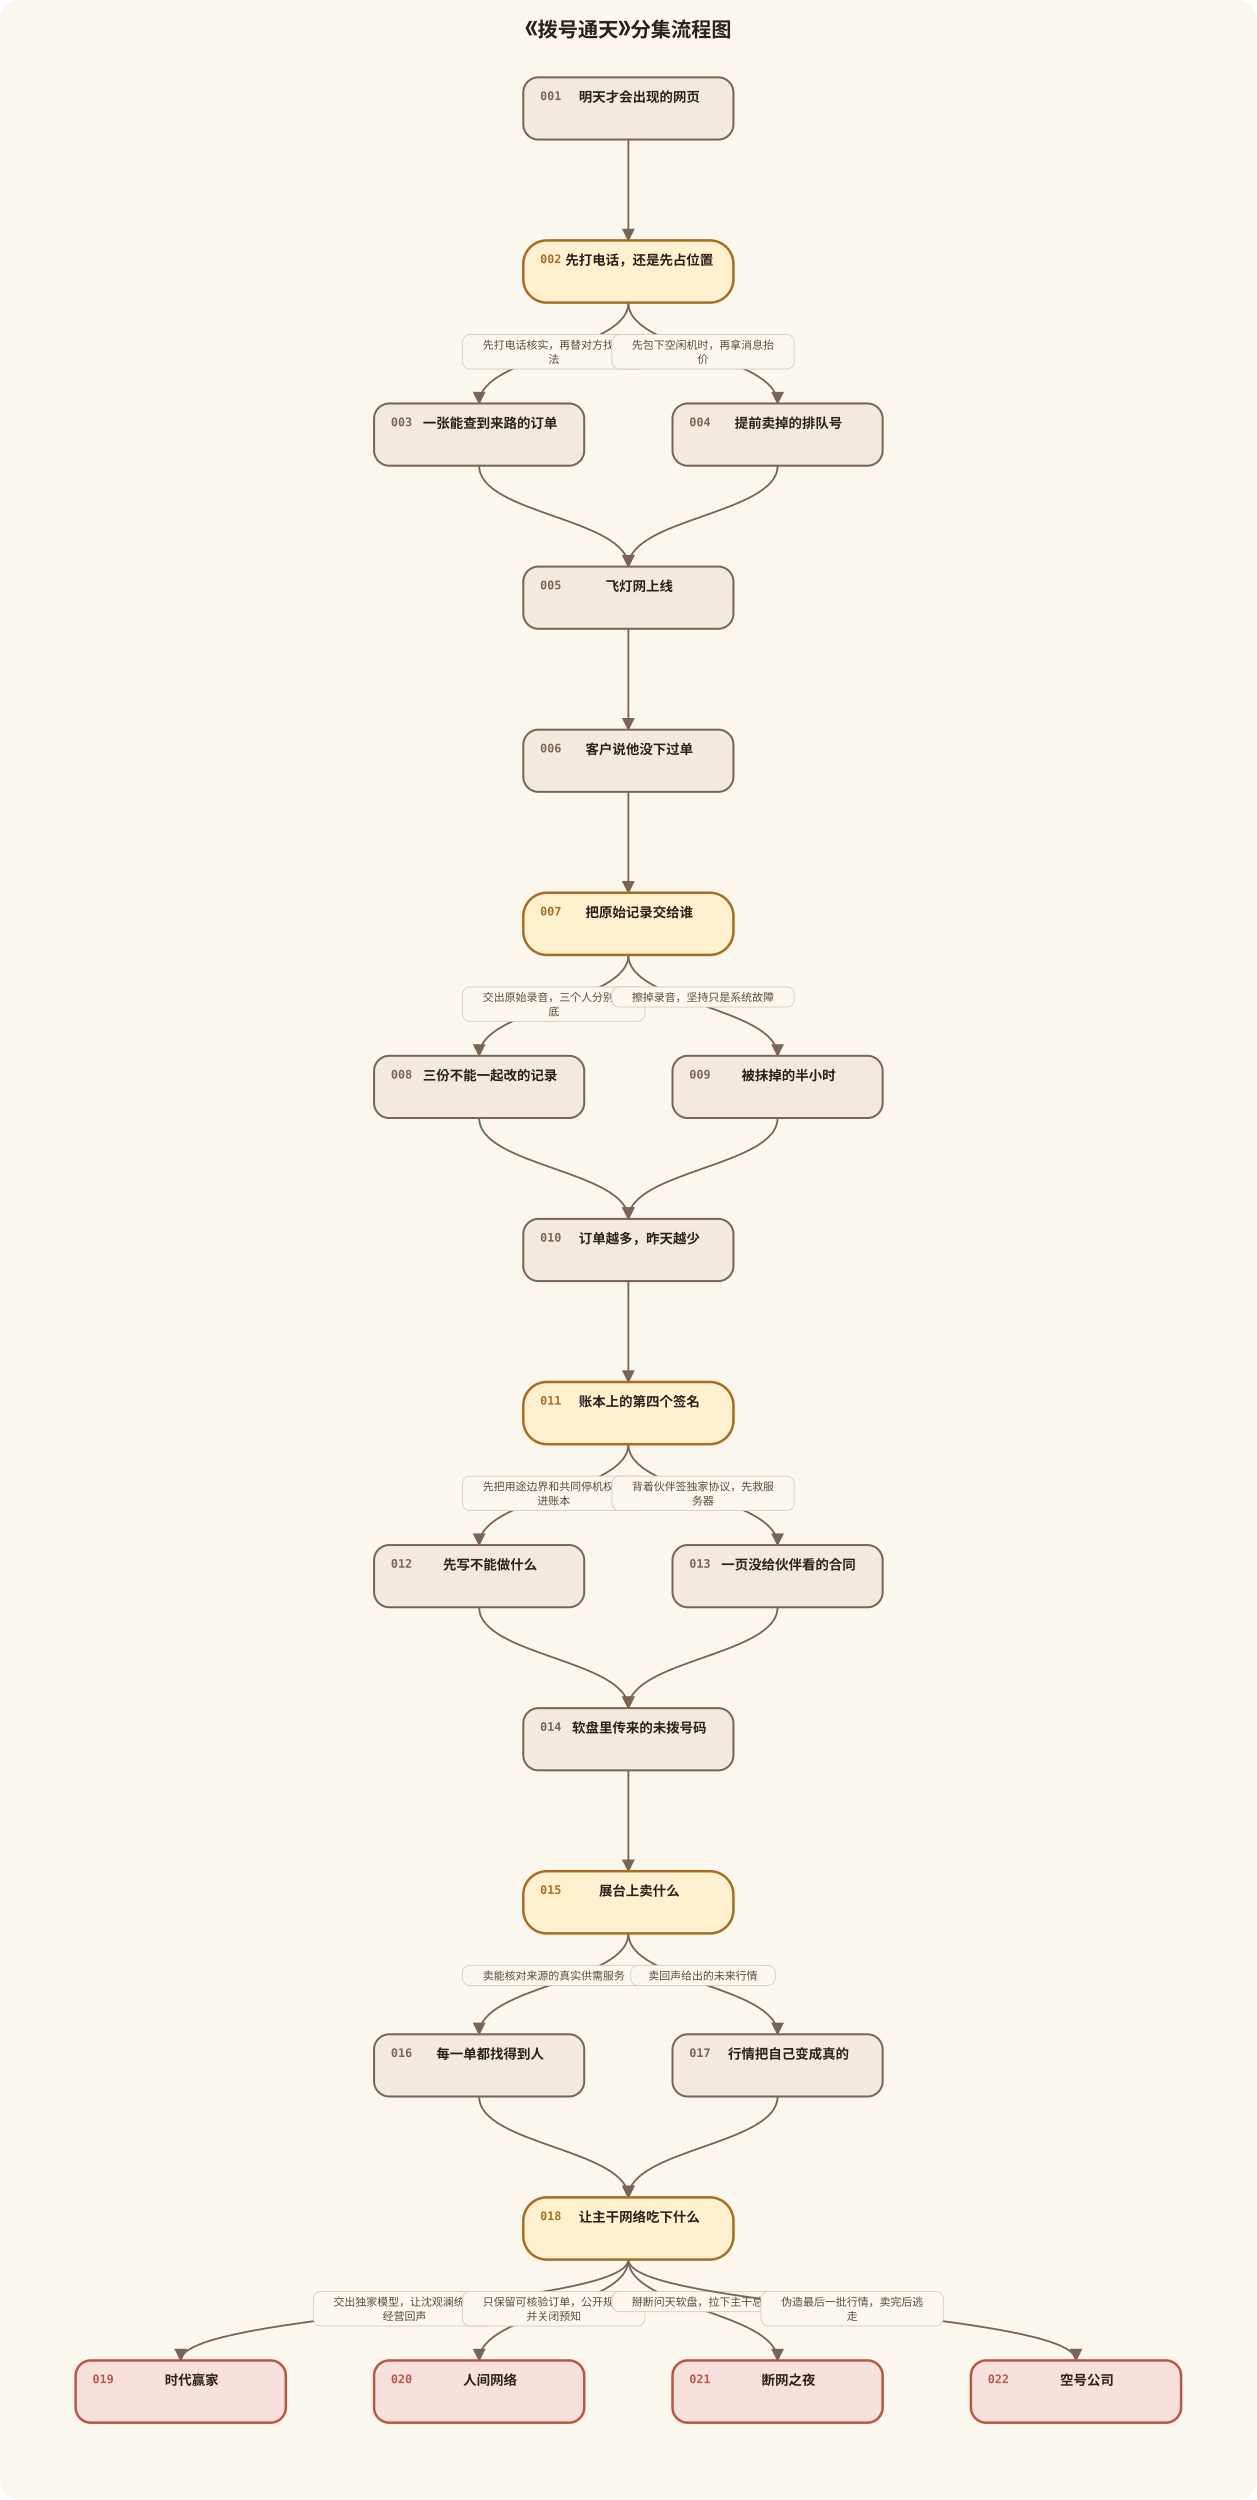
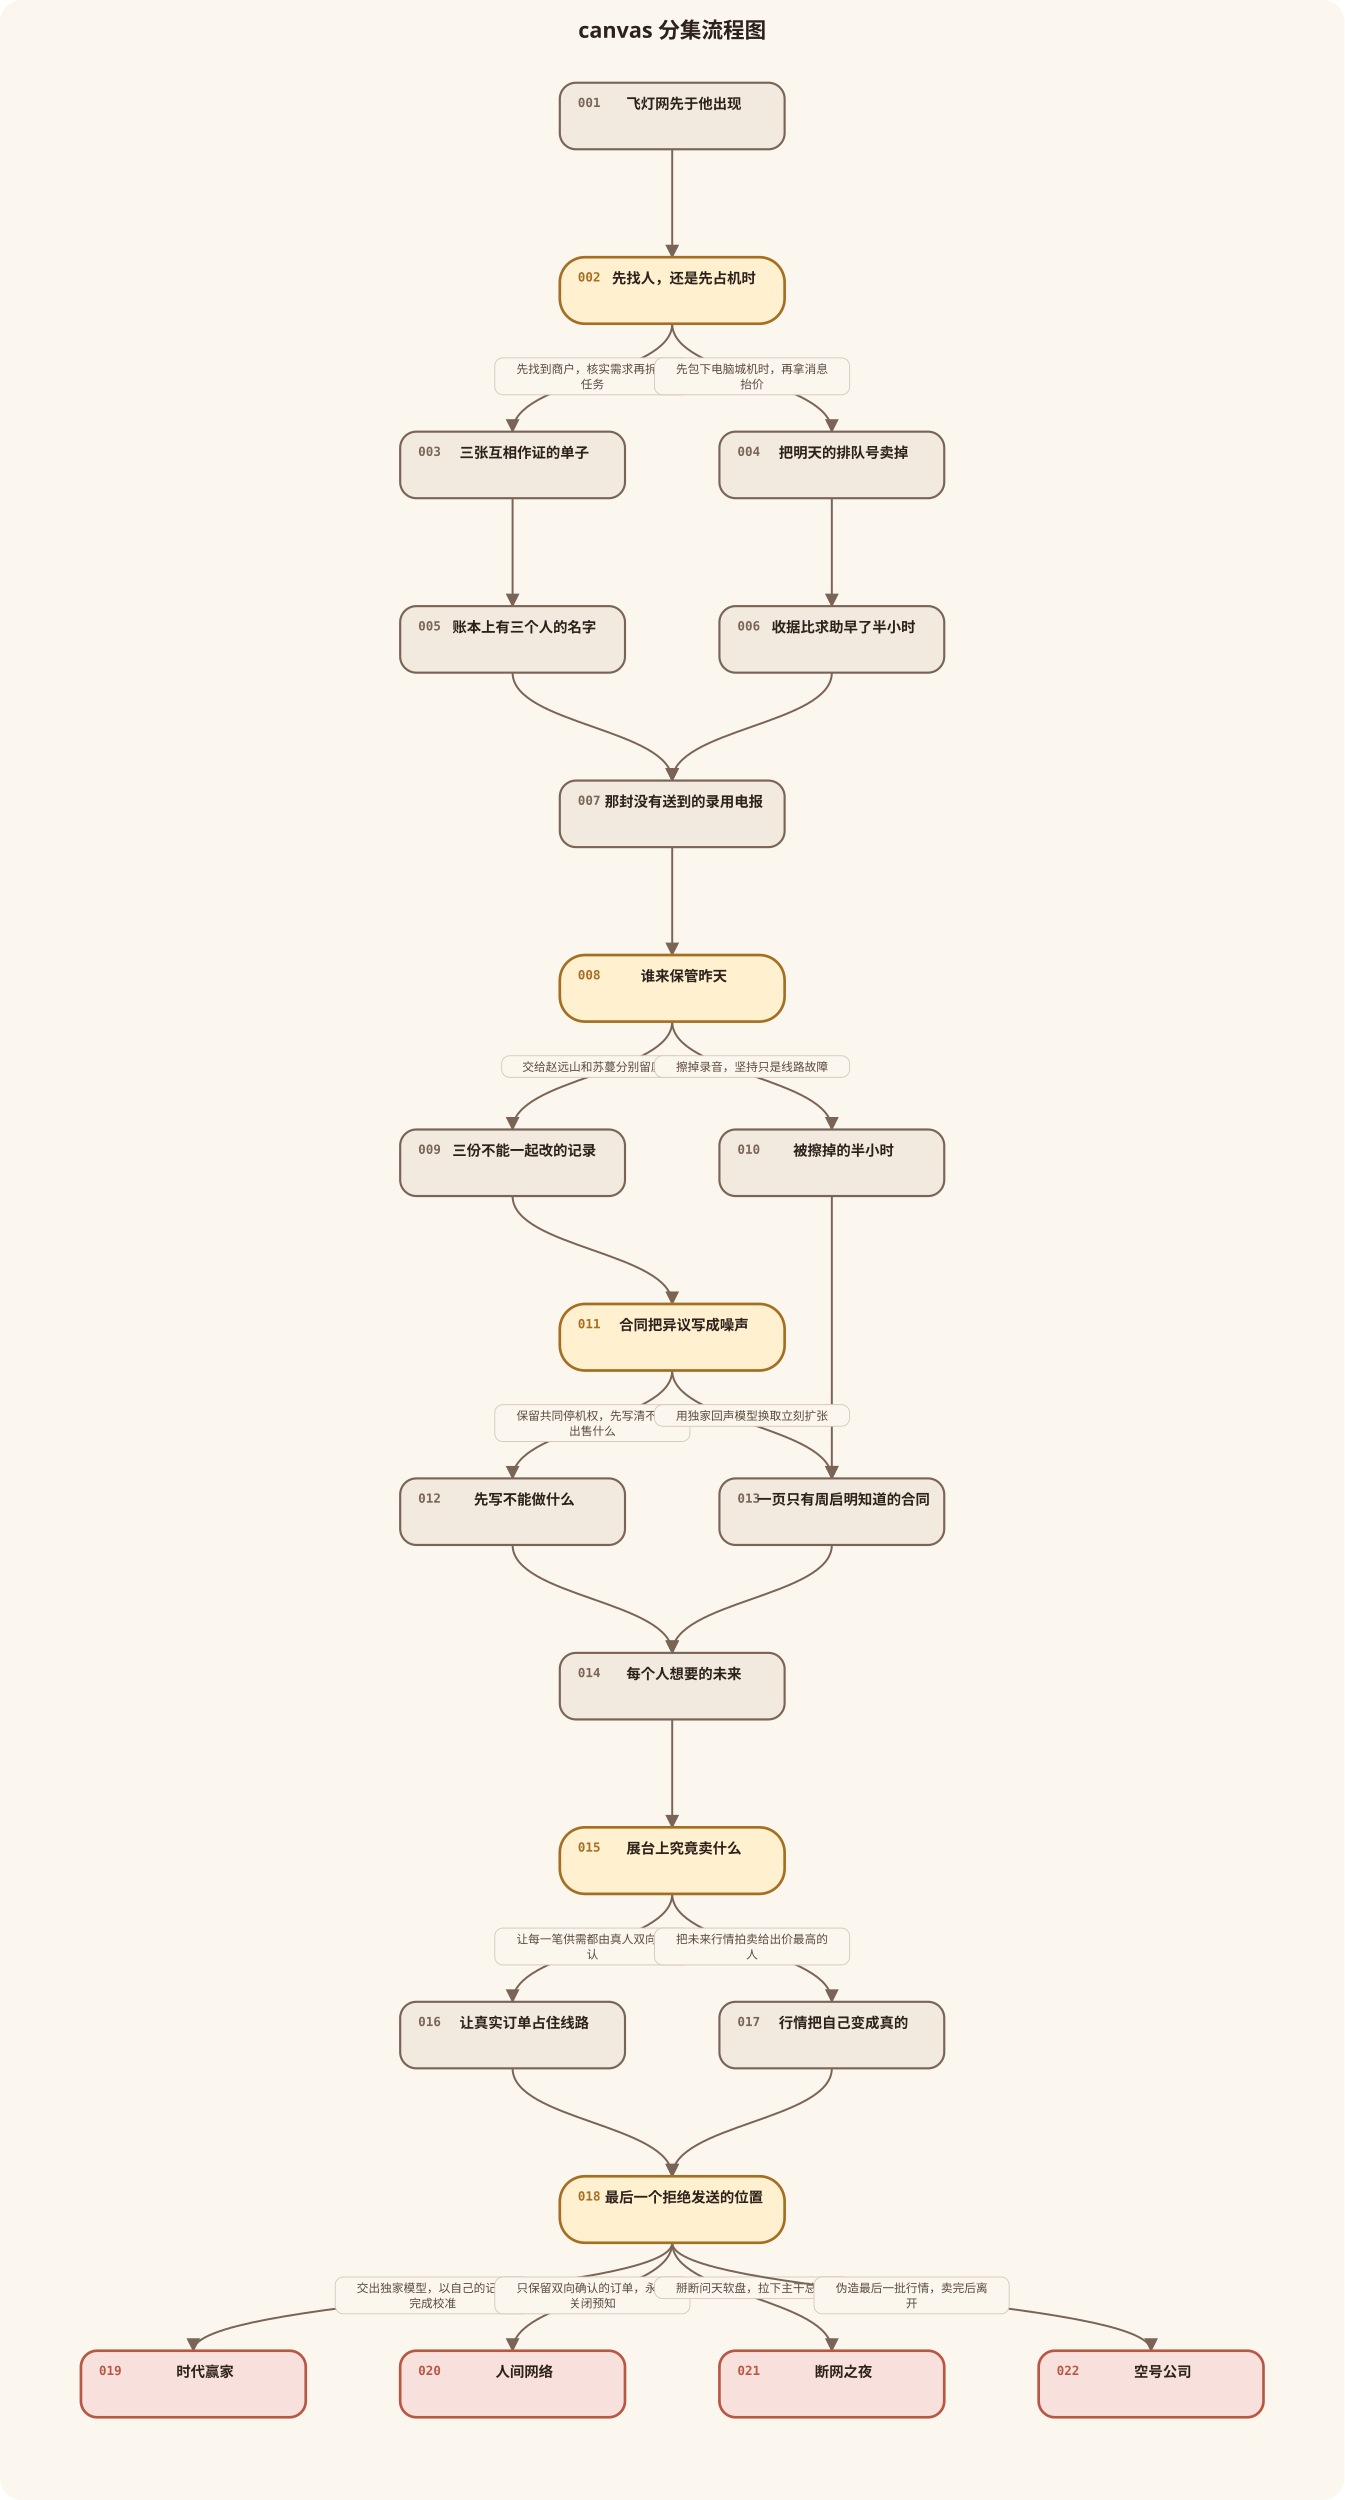
- <svg xmlns="http://www.w3.org/2000/svg" width="1495" height="2974" viewBox="0 0 1495 2974" role="img" aria-labelledby="flow-title flow-desc">
+ <svg xmlns="http://www.w3.org/2000/svg" width="1495" height="2780" viewBox="0 0 1495 2780" role="img" aria-labelledby="flow-title flow-desc">
  <defs>
    <marker id="arrow" viewBox="0 0 10 10" refX="9" refY="5" markerWidth="7" markerHeight="7" orient="auto-start-reverse">
      <path d="M 0 0 L 10 5 L 0 10 z" fill="#796455" />
    </marker>
  </defs>
  <rect width="100%" height="100%" rx="24" fill="#fbf7ef" />
-   <text x="747.5" y="42" text-anchor="middle" font-family="PingFang SC, Microsoft YaHei, sans-serif" font-size="24" font-weight="700" fill="#2c211b">《拨号通天》分集流程图</text>
+   <text x="747.5" y="42" text-anchor="middle" font-family="PingFang SC, Microsoft YaHei, sans-serif" font-size="24" font-weight="700" fill="#2c211b">canvas 分集流程图</text>
  <path data-edge-from="episode-001" data-edge-to="episode-002" d="M 747.5 166.0 C 747.5 223.6, 747.5 228.4, 747.5 286.0" fill="none" stroke="#796455" stroke-width="2.2" marker-end="url(#arrow)" />
  <path data-edge-from="episode-002" data-edge-to="episode-003" d="M 747.5 360.0 C 747.5 417.6, 570.0 422.4, 570.0 480.0" fill="none" stroke="#796455" stroke-width="2.2" marker-end="url(#arrow)" />
  <rect x="550.2" y="398.0" width="217" height="41" rx="9" fill="#fbf7ef" stroke="#d7c7b8" />
-   <text x="658.8" y="415.0" text-anchor="middle" font-family="PingFang SC, Microsoft YaHei, sans-serif" font-size="13" fill="#5c493d">先打电话核实，再替对方找办</text>
-   <text x="658.8" y="432.0" text-anchor="middle" font-family="PingFang SC, Microsoft YaHei, sans-serif" font-size="13" fill="#5c493d">法</text>
+   <text x="658.8" y="415.0" text-anchor="middle" font-family="PingFang SC, Microsoft YaHei, sans-serif" font-size="13" fill="#5c493d">先找到商户，核实需求再拆解</text>
+   <text x="658.8" y="432.0" text-anchor="middle" font-family="PingFang SC, Microsoft YaHei, sans-serif" font-size="13" fill="#5c493d">任务</text>
  <path data-edge-from="episode-002" data-edge-to="episode-004" d="M 747.5 360.0 C 747.5 417.6, 925.0 422.4, 925.0 480.0" fill="none" stroke="#796455" stroke-width="2.2" marker-end="url(#arrow)" />
  <rect x="727.8" y="398.0" width="217" height="41" rx="9" fill="#fbf7ef" stroke="#d7c7b8" />
-   <text x="836.2" y="415.0" text-anchor="middle" font-family="PingFang SC, Microsoft YaHei, sans-serif" font-size="13" fill="#5c493d">先包下空闲机时，再拿消息抬</text>
-   <text x="836.2" y="432.0" text-anchor="middle" font-family="PingFang SC, Microsoft YaHei, sans-serif" font-size="13" fill="#5c493d">价</text>
-   <path data-edge-from="episode-003" data-edge-to="episode-005" d="M 570.0 554.0 C 570.0 611.6, 747.5 616.4, 747.5 674.0" fill="none" stroke="#796455" stroke-width="2.2" marker-end="url(#arrow)" />
-   <path data-edge-from="episode-004" data-edge-to="episode-005" d="M 925.0 554.0 C 925.0 611.6, 747.5 616.4, 747.5 674.0" fill="none" stroke="#796455" stroke-width="2.2" marker-end="url(#arrow)" />
-   <path data-edge-from="episode-005" data-edge-to="episode-006" d="M 747.5 748.0 C 747.5 805.6, 747.5 810.4, 747.5 868.0" fill="none" stroke="#796455" stroke-width="2.2" marker-end="url(#arrow)" />
-   <path data-edge-from="episode-006" data-edge-to="episode-007" d="M 747.5 942.0 C 747.5 999.6, 747.5 1004.4, 747.5 1062.0" fill="none" stroke="#796455" stroke-width="2.2" marker-end="url(#arrow)" />
-   <path data-edge-from="episode-007" data-edge-to="episode-008" d="M 747.5 1136.0 C 747.5 1193.6, 570.0 1198.4, 570.0 1256.0" fill="none" stroke="#796455" stroke-width="2.2" marker-end="url(#arrow)" />
-   <rect x="550.2" y="1174.0" width="217" height="41" rx="9" fill="#fbf7ef" stroke="#d7c7b8" />
-   <text x="658.8" y="1191.0" text-anchor="middle" font-family="PingFang SC, Microsoft YaHei, sans-serif" font-size="13" fill="#5c493d">交出原始录音，三个人分别留</text>
-   <text x="658.8" y="1208.0" text-anchor="middle" font-family="PingFang SC, Microsoft YaHei, sans-serif" font-size="13" fill="#5c493d">底</text>
-   <path data-edge-from="episode-007" data-edge-to="episode-009" d="M 747.5 1136.0 C 747.5 1193.6, 925.0 1198.4, 925.0 1256.0" fill="none" stroke="#796455" stroke-width="2.2" marker-end="url(#arrow)" />
+   <text x="836.2" y="415.0" text-anchor="middle" font-family="PingFang SC, Microsoft YaHei, sans-serif" font-size="13" fill="#5c493d">先包下电脑城机时，再拿消息</text>
+   <text x="836.2" y="432.0" text-anchor="middle" font-family="PingFang SC, Microsoft YaHei, sans-serif" font-size="13" fill="#5c493d">抬价</text>
+   <path data-edge-from="episode-003" data-edge-to="episode-005" d="M 570.0 554.0 C 570.0 611.6, 570.0 616.4, 570.0 674.0" fill="none" stroke="#796455" stroke-width="2.2" marker-end="url(#arrow)" />
+   <path data-edge-from="episode-004" data-edge-to="episode-006" d="M 925.0 554.0 C 925.0 611.6, 925.0 616.4, 925.0 674.0" fill="none" stroke="#796455" stroke-width="2.2" marker-end="url(#arrow)" />
+   <path data-edge-from="episode-005" data-edge-to="episode-007" d="M 570.0 748.0 C 570.0 805.6, 747.5 810.4, 747.5 868.0" fill="none" stroke="#796455" stroke-width="2.2" marker-end="url(#arrow)" />
+   <path data-edge-from="episode-006" data-edge-to="episode-007" d="M 925.0 748.0 C 925.0 805.6, 747.5 810.4, 747.5 868.0" fill="none" stroke="#796455" stroke-width="2.2" marker-end="url(#arrow)" />
+   <path data-edge-from="episode-007" data-edge-to="episode-008" d="M 747.5 942.0 C 747.5 999.6, 747.5 1004.4, 747.5 1062.0" fill="none" stroke="#796455" stroke-width="2.2" marker-end="url(#arrow)" />
+   <path data-edge-from="episode-008" data-edge-to="episode-009" d="M 747.5 1136.0 C 747.5 1193.6, 570.0 1198.4, 570.0 1256.0" fill="none" stroke="#796455" stroke-width="2.2" marker-end="url(#arrow)" />
+   <rect x="557.8" y="1174.0" width="202" height="24" rx="9" fill="#fbf7ef" stroke="#d7c7b8" />
+   <text x="658.8" y="1191.0" text-anchor="middle" font-family="PingFang SC, Microsoft YaHei, sans-serif" font-size="13" fill="#5c493d">交给赵远山和苏蔓分别留底</text>
+   <path data-edge-from="episode-008" data-edge-to="episode-010" d="M 747.5 1136.0 C 747.5 1193.6, 925.0 1198.4, 925.0 1256.0" fill="none" stroke="#796455" stroke-width="2.2" marker-end="url(#arrow)" />
  <rect x="727.8" y="1174.0" width="217" height="24" rx="9" fill="#fbf7ef" stroke="#d7c7b8" />
-   <text x="836.2" y="1191.0" text-anchor="middle" font-family="PingFang SC, Microsoft YaHei, sans-serif" font-size="13" fill="#5c493d">擦掉录音，坚持只是系统故障</text>
-   <path data-edge-from="episode-008" data-edge-to="episode-010" d="M 570.0 1330.0 C 570.0 1387.6, 747.5 1392.4, 747.5 1450.0" fill="none" stroke="#796455" stroke-width="2.2" marker-end="url(#arrow)" />
-   <path data-edge-from="episode-009" data-edge-to="episode-010" d="M 925.0 1330.0 C 925.0 1387.6, 747.5 1392.4, 747.5 1450.0" fill="none" stroke="#796455" stroke-width="2.2" marker-end="url(#arrow)" />
-   <path data-edge-from="episode-010" data-edge-to="episode-011" d="M 747.5 1524.0 C 747.5 1581.6, 747.5 1586.4, 747.5 1644.0" fill="none" stroke="#796455" stroke-width="2.2" marker-end="url(#arrow)" />
-   <path data-edge-from="episode-011" data-edge-to="episode-012" d="M 747.5 1718.0 C 747.5 1775.6, 570.0 1780.4, 570.0 1838.0" fill="none" stroke="#796455" stroke-width="2.2" marker-end="url(#arrow)" />
-   <rect x="550.2" y="1756.0" width="217" height="41" rx="9" fill="#fbf7ef" stroke="#d7c7b8" />
-   <text x="658.8" y="1773.0" text-anchor="middle" font-family="PingFang SC, Microsoft YaHei, sans-serif" font-size="13" fill="#5c493d">先把用途边界和共同停机权写</text>
-   <text x="658.8" y="1790.0" text-anchor="middle" font-family="PingFang SC, Microsoft YaHei, sans-serif" font-size="13" fill="#5c493d">进账本</text>
-   <path data-edge-from="episode-011" data-edge-to="episode-013" d="M 747.5 1718.0 C 747.5 1775.6, 925.0 1780.4, 925.0 1838.0" fill="none" stroke="#796455" stroke-width="2.2" marker-end="url(#arrow)" />
-   <rect x="727.8" y="1756.0" width="217" height="41" rx="9" fill="#fbf7ef" stroke="#d7c7b8" />
-   <text x="836.2" y="1773.0" text-anchor="middle" font-family="PingFang SC, Microsoft YaHei, sans-serif" font-size="13" fill="#5c493d">背着伙伴签独家协议，先救服</text>
-   <text x="836.2" y="1790.0" text-anchor="middle" font-family="PingFang SC, Microsoft YaHei, sans-serif" font-size="13" fill="#5c493d">务器</text>
-   <path data-edge-from="episode-012" data-edge-to="episode-014" d="M 570.0 1912.0 C 570.0 1969.6, 747.5 1974.4, 747.5 2032.0" fill="none" stroke="#796455" stroke-width="2.2" marker-end="url(#arrow)" />
-   <path data-edge-from="episode-013" data-edge-to="episode-014" d="M 925.0 1912.0 C 925.0 1969.6, 747.5 1974.4, 747.5 2032.0" fill="none" stroke="#796455" stroke-width="2.2" marker-end="url(#arrow)" />
-   <path data-edge-from="episode-014" data-edge-to="episode-015" d="M 747.5 2106.0 C 747.5 2163.6, 747.5 2168.4, 747.5 2226.0" fill="none" stroke="#796455" stroke-width="2.2" marker-end="url(#arrow)" />
-   <path data-edge-from="episode-015" data-edge-to="episode-016" d="M 747.5 2300.0 C 747.5 2357.6, 570.0 2362.4, 570.0 2420.0" fill="none" stroke="#796455" stroke-width="2.2" marker-end="url(#arrow)" />
-   <rect x="550.2" y="2338.0" width="217" height="24" rx="9" fill="#fbf7ef" stroke="#d7c7b8" />
-   <text x="658.8" y="2355.0" text-anchor="middle" font-family="PingFang SC, Microsoft YaHei, sans-serif" font-size="13" fill="#5c493d">卖能核对来源的真实供需服务</text>
-   <path data-edge-from="episode-015" data-edge-to="episode-017" d="M 747.5 2300.0 C 747.5 2357.6, 925.0 2362.4, 925.0 2420.0" fill="none" stroke="#796455" stroke-width="2.2" marker-end="url(#arrow)" />
-   <rect x="750.2" y="2338.0" width="172" height="24" rx="9" fill="#fbf7ef" stroke="#d7c7b8" />
-   <text x="836.2" y="2355.0" text-anchor="middle" font-family="PingFang SC, Microsoft YaHei, sans-serif" font-size="13" fill="#5c493d">卖回声给出的未来行情</text>
-   <path data-edge-from="episode-016" data-edge-to="episode-018" d="M 570.0 2494.0 C 570.0 2551.6, 747.5 2556.4, 747.5 2614.0" fill="none" stroke="#796455" stroke-width="2.2" marker-end="url(#arrow)" />
-   <path data-edge-from="episode-017" data-edge-to="episode-018" d="M 925.0 2494.0 C 925.0 2551.6, 747.5 2556.4, 747.5 2614.0" fill="none" stroke="#796455" stroke-width="2.2" marker-end="url(#arrow)" />
-   <path data-edge-from="episode-018" data-edge-to="episode-019" d="M 747.5 2688.0 C 747.5 2745.6, 215.0 2750.4, 215.0 2808.0" fill="none" stroke="#796455" stroke-width="2.2" marker-end="url(#arrow)" />
-   <rect x="372.8" y="2726.0" width="217" height="41" rx="9" fill="#fbf7ef" stroke="#d7c7b8" />
-   <text x="481.2" y="2743.0" text-anchor="middle" font-family="PingFang SC, Microsoft YaHei, sans-serif" font-size="13" fill="#5c493d">交出独家模型，让沈观澜统一</text>
-   <text x="481.2" y="2760.0" text-anchor="middle" font-family="PingFang SC, Microsoft YaHei, sans-serif" font-size="13" fill="#5c493d">经营回声</text>
-   <path data-edge-from="episode-018" data-edge-to="episode-020" d="M 747.5 2688.0 C 747.5 2745.6, 570.0 2750.4, 570.0 2808.0" fill="none" stroke="#796455" stroke-width="2.2" marker-end="url(#arrow)" />
-   <rect x="550.2" y="2726.0" width="217" height="41" rx="9" fill="#fbf7ef" stroke="#d7c7b8" />
-   <text x="658.8" y="2743.0" text-anchor="middle" font-family="PingFang SC, Microsoft YaHei, sans-serif" font-size="13" fill="#5c493d">只保留可核验订单，公开规则</text>
-   <text x="658.8" y="2760.0" text-anchor="middle" font-family="PingFang SC, Microsoft YaHei, sans-serif" font-size="13" fill="#5c493d">并关闭预知</text>
-   <path data-edge-from="episode-018" data-edge-to="episode-021" d="M 747.5 2688.0 C 747.5 2745.6, 925.0 2750.4, 925.0 2808.0" fill="none" stroke="#796455" stroke-width="2.2" marker-end="url(#arrow)" />
-   <rect x="727.8" y="2726.0" width="217" height="24" rx="9" fill="#fbf7ef" stroke="#d7c7b8" />
-   <text x="836.2" y="2743.0" text-anchor="middle" font-family="PingFang SC, Microsoft YaHei, sans-serif" font-size="13" fill="#5c493d">掰断问天软盘，拉下主干总闸</text>
-   <path data-edge-from="episode-018" data-edge-to="episode-022" d="M 747.5 2688.0 C 747.5 2745.6, 1280.0 2750.4, 1280.0 2808.0" fill="none" stroke="#796455" stroke-width="2.2" marker-end="url(#arrow)" />
-   <rect x="905.2" y="2726.0" width="217" height="41" rx="9" fill="#fbf7ef" stroke="#d7c7b8" />
-   <text x="1013.8" y="2743.0" text-anchor="middle" font-family="PingFang SC, Microsoft YaHei, sans-serif" font-size="13" fill="#5c493d">伪造最后一批行情，卖完后逃</text>
-   <text x="1013.8" y="2760.0" text-anchor="middle" font-family="PingFang SC, Microsoft YaHei, sans-serif" font-size="13" fill="#5c493d">走</text>
+   <text x="836.2" y="1191.0" text-anchor="middle" font-family="PingFang SC, Microsoft YaHei, sans-serif" font-size="13" fill="#5c493d">擦掉录音，坚持只是线路故障</text>
+   <path data-edge-from="episode-009" data-edge-to="episode-011" d="M 570.0 1330.0 C 570.0 1387.6, 747.5 1392.4, 747.5 1450.0" fill="none" stroke="#796455" stroke-width="2.2" marker-end="url(#arrow)" />
+   <path data-edge-from="episode-010" data-edge-to="episode-013" d="M 925.0 1330.0 C 925.0 1480.7, 925.0 1493.3, 925.0 1644.0" fill="none" stroke="#796455" stroke-width="2.2" marker-end="url(#arrow)" />
+   <path data-edge-from="episode-011" data-edge-to="episode-012" d="M 747.5 1524.0 C 747.5 1581.6, 570.0 1586.4, 570.0 1644.0" fill="none" stroke="#796455" stroke-width="2.2" marker-end="url(#arrow)" />
+   <rect x="550.2" y="1562.0" width="217" height="41" rx="9" fill="#fbf7ef" stroke="#d7c7b8" />
+   <text x="658.8" y="1579.0" text-anchor="middle" font-family="PingFang SC, Microsoft YaHei, sans-serif" font-size="13" fill="#5c493d">保留共同停机权，先写清不能</text>
+   <text x="658.8" y="1596.0" text-anchor="middle" font-family="PingFang SC, Microsoft YaHei, sans-serif" font-size="13" fill="#5c493d">出售什么</text>
+   <path data-edge-from="episode-011" data-edge-to="episode-013" d="M 747.5 1524.0 C 747.5 1581.6, 925.0 1586.4, 925.0 1644.0" fill="none" stroke="#796455" stroke-width="2.2" marker-end="url(#arrow)" />
+   <rect x="727.8" y="1562.0" width="217" height="24" rx="9" fill="#fbf7ef" stroke="#d7c7b8" />
+   <text x="836.2" y="1579.0" text-anchor="middle" font-family="PingFang SC, Microsoft YaHei, sans-serif" font-size="13" fill="#5c493d">用独家回声模型换取立刻扩张</text>
+   <path data-edge-from="episode-012" data-edge-to="episode-014" d="M 570.0 1718.0 C 570.0 1775.6, 747.5 1780.4, 747.5 1838.0" fill="none" stroke="#796455" stroke-width="2.2" marker-end="url(#arrow)" />
+   <path data-edge-from="episode-013" data-edge-to="episode-014" d="M 925.0 1718.0 C 925.0 1775.6, 747.5 1780.4, 747.5 1838.0" fill="none" stroke="#796455" stroke-width="2.2" marker-end="url(#arrow)" />
+   <path data-edge-from="episode-014" data-edge-to="episode-015" d="M 747.5 1912.0 C 747.5 1969.6, 747.5 1974.4, 747.5 2032.0" fill="none" stroke="#796455" stroke-width="2.2" marker-end="url(#arrow)" />
+   <path data-edge-from="episode-015" data-edge-to="episode-016" d="M 747.5 2106.0 C 747.5 2163.6, 570.0 2168.4, 570.0 2226.0" fill="none" stroke="#796455" stroke-width="2.2" marker-end="url(#arrow)" />
+   <rect x="550.2" y="2144.0" width="217" height="41" rx="9" fill="#fbf7ef" stroke="#d7c7b8" />
+   <text x="658.8" y="2161.0" text-anchor="middle" font-family="PingFang SC, Microsoft YaHei, sans-serif" font-size="13" fill="#5c493d">让每一笔供需都由真人双向确</text>
+   <text x="658.8" y="2178.0" text-anchor="middle" font-family="PingFang SC, Microsoft YaHei, sans-serif" font-size="13" fill="#5c493d">认</text>
+   <path data-edge-from="episode-015" data-edge-to="episode-017" d="M 747.5 2106.0 C 747.5 2163.6, 925.0 2168.4, 925.0 2226.0" fill="none" stroke="#796455" stroke-width="2.2" marker-end="url(#arrow)" />
+   <rect x="727.8" y="2144.0" width="217" height="41" rx="9" fill="#fbf7ef" stroke="#d7c7b8" />
+   <text x="836.2" y="2161.0" text-anchor="middle" font-family="PingFang SC, Microsoft YaHei, sans-serif" font-size="13" fill="#5c493d">把未来行情拍卖给出价最高的</text>
+   <text x="836.2" y="2178.0" text-anchor="middle" font-family="PingFang SC, Microsoft YaHei, sans-serif" font-size="13" fill="#5c493d">人</text>
+   <path data-edge-from="episode-016" data-edge-to="episode-018" d="M 570.0 2300.0 C 570.0 2357.6, 747.5 2362.4, 747.5 2420.0" fill="none" stroke="#796455" stroke-width="2.2" marker-end="url(#arrow)" />
+   <path data-edge-from="episode-017" data-edge-to="episode-018" d="M 925.0 2300.0 C 925.0 2357.6, 747.5 2362.4, 747.5 2420.0" fill="none" stroke="#796455" stroke-width="2.2" marker-end="url(#arrow)" />
+   <path data-edge-from="episode-018" data-edge-to="episode-019" d="M 747.5 2494.0 C 747.5 2551.6, 215.0 2556.4, 215.0 2614.0" fill="none" stroke="#796455" stroke-width="2.2" marker-end="url(#arrow)" />
+   <rect x="372.8" y="2532.0" width="217" height="41" rx="9" fill="#fbf7ef" stroke="#d7c7b8" />
+   <text x="481.2" y="2549.0" text-anchor="middle" font-family="PingFang SC, Microsoft YaHei, sans-serif" font-size="13" fill="#5c493d">交出独家模型，以自己的记忆</text>
+   <text x="481.2" y="2566.0" text-anchor="middle" font-family="PingFang SC, Microsoft YaHei, sans-serif" font-size="13" fill="#5c493d">完成校准</text>
+   <path data-edge-from="episode-018" data-edge-to="episode-020" d="M 747.5 2494.0 C 747.5 2551.6, 570.0 2556.4, 570.0 2614.0" fill="none" stroke="#796455" stroke-width="2.2" marker-end="url(#arrow)" />
+   <rect x="550.2" y="2532.0" width="217" height="41" rx="9" fill="#fbf7ef" stroke="#d7c7b8" />
+   <text x="658.8" y="2549.0" text-anchor="middle" font-family="PingFang SC, Microsoft YaHei, sans-serif" font-size="13" fill="#5c493d">只保留双向确认的订单，永久</text>
+   <text x="658.8" y="2566.0" text-anchor="middle" font-family="PingFang SC, Microsoft YaHei, sans-serif" font-size="13" fill="#5c493d">关闭预知</text>
+   <path data-edge-from="episode-018" data-edge-to="episode-021" d="M 747.5 2494.0 C 747.5 2551.6, 925.0 2556.4, 925.0 2614.0" fill="none" stroke="#796455" stroke-width="2.2" marker-end="url(#arrow)" />
+   <rect x="727.8" y="2532.0" width="217" height="24" rx="9" fill="#fbf7ef" stroke="#d7c7b8" />
+   <text x="836.2" y="2549.0" text-anchor="middle" font-family="PingFang SC, Microsoft YaHei, sans-serif" font-size="13" fill="#5c493d">掰断问天软盘，拉下主干总闸</text>
+   <path data-edge-from="episode-018" data-edge-to="episode-022" d="M 747.5 2494.0 C 747.5 2551.6, 1280.0 2556.4, 1280.0 2614.0" fill="none" stroke="#796455" stroke-width="2.2" marker-end="url(#arrow)" />
+   <rect x="905.2" y="2532.0" width="217" height="41" rx="9" fill="#fbf7ef" stroke="#d7c7b8" />
+   <text x="1013.8" y="2549.0" text-anchor="middle" font-family="PingFang SC, Microsoft YaHei, sans-serif" font-size="13" fill="#5c493d">伪造最后一批行情，卖完后离</text>
+   <text x="1013.8" y="2566.0" text-anchor="middle" font-family="PingFang SC, Microsoft YaHei, sans-serif" font-size="13" fill="#5c493d">开</text>
  <g data-node-id="episode-001">
    <rect x="622.5" y="92.0" width="250" height="74" rx="18" fill="#f2eadf" stroke="#796455" stroke-width="2.4" />
    <text x="642.5" y="119.0" font-family="SFMono-Regular, Menlo, monospace" font-size="14" font-weight="700" fill="#796455">001</text>
-     <text x="760.5" y="121.0" text-anchor="middle" font-family="PingFang SC, Microsoft YaHei, sans-serif" font-size="16" font-weight="650" fill="#2c211b">明天才会出现的网页</text>
+     <text x="760.5" y="121.0" text-anchor="middle" font-family="PingFang SC, Microsoft YaHei, sans-serif" font-size="16" font-weight="650" fill="#2c211b">飞灯网先于他出现</text>
  </g>
  <g data-node-id="episode-002">
    <rect x="622.5" y="286.0" width="250" height="74" rx="28" fill="#fff0cf" stroke="#a46f22" stroke-width="3" />
    <text x="642.5" y="313.0" font-family="SFMono-Regular, Menlo, monospace" font-size="14" font-weight="700" fill="#a46f22">002</text>
-     <text x="760.5" y="315.0" text-anchor="middle" font-family="PingFang SC, Microsoft YaHei, sans-serif" font-size="16" font-weight="650" fill="#2c211b">先打电话，还是先占位置</text>
+     <text x="760.5" y="315.0" text-anchor="middle" font-family="PingFang SC, Microsoft YaHei, sans-serif" font-size="16" font-weight="650" fill="#2c211b">先找人，还是先占机时</text>
  </g>
  <g data-node-id="episode-003">
    <rect x="445.0" y="480.0" width="250" height="74" rx="18" fill="#f2eadf" stroke="#796455" stroke-width="2.4" />
    <text x="465.0" y="507.0" font-family="SFMono-Regular, Menlo, monospace" font-size="14" font-weight="700" fill="#796455">003</text>
-     <text x="583.0" y="509.0" text-anchor="middle" font-family="PingFang SC, Microsoft YaHei, sans-serif" font-size="16" font-weight="650" fill="#2c211b">一张能查到来路的订单</text>
+     <text x="583.0" y="509.0" text-anchor="middle" font-family="PingFang SC, Microsoft YaHei, sans-serif" font-size="16" font-weight="650" fill="#2c211b">三张互相作证的单子</text>
  </g>
  <g data-node-id="episode-004">
    <rect x="800.0" y="480.0" width="250" height="74" rx="18" fill="#f2eadf" stroke="#796455" stroke-width="2.4" />
    <text x="820.0" y="507.0" font-family="SFMono-Regular, Menlo, monospace" font-size="14" font-weight="700" fill="#796455">004</text>
-     <text x="938.0" y="509.0" text-anchor="middle" font-family="PingFang SC, Microsoft YaHei, sans-serif" font-size="16" font-weight="650" fill="#2c211b">提前卖掉的排队号</text>
+     <text x="938.0" y="509.0" text-anchor="middle" font-family="PingFang SC, Microsoft YaHei, sans-serif" font-size="16" font-weight="650" fill="#2c211b">把明天的排队号卖掉</text>
  </g>
  <g data-node-id="episode-005">
-     <rect x="622.5" y="674.0" width="250" height="74" rx="18" fill="#f2eadf" stroke="#796455" stroke-width="2.4" />
-     <text x="642.5" y="701.0" font-family="SFMono-Regular, Menlo, monospace" font-size="14" font-weight="700" fill="#796455">005</text>
-     <text x="760.5" y="703.0" text-anchor="middle" font-family="PingFang SC, Microsoft YaHei, sans-serif" font-size="16" font-weight="650" fill="#2c211b">飞灯网上线</text>
+     <rect x="445.0" y="674.0" width="250" height="74" rx="18" fill="#f2eadf" stroke="#796455" stroke-width="2.4" />
+     <text x="465.0" y="701.0" font-family="SFMono-Regular, Menlo, monospace" font-size="14" font-weight="700" fill="#796455">005</text>
+     <text x="583.0" y="703.0" text-anchor="middle" font-family="PingFang SC, Microsoft YaHei, sans-serif" font-size="16" font-weight="650" fill="#2c211b">账本上有三个人的名字</text>
  </g>
  <g data-node-id="episode-006">
-     <rect x="622.5" y="868.0" width="250" height="74" rx="18" fill="#f2eadf" stroke="#796455" stroke-width="2.4" />
-     <text x="642.5" y="895.0" font-family="SFMono-Regular, Menlo, monospace" font-size="14" font-weight="700" fill="#796455">006</text>
-     <text x="760.5" y="897.0" text-anchor="middle" font-family="PingFang SC, Microsoft YaHei, sans-serif" font-size="16" font-weight="650" fill="#2c211b">客户说他没下过单</text>
+     <rect x="800.0" y="674.0" width="250" height="74" rx="18" fill="#f2eadf" stroke="#796455" stroke-width="2.4" />
+     <text x="820.0" y="701.0" font-family="SFMono-Regular, Menlo, monospace" font-size="14" font-weight="700" fill="#796455">006</text>
+     <text x="938.0" y="703.0" text-anchor="middle" font-family="PingFang SC, Microsoft YaHei, sans-serif" font-size="16" font-weight="650" fill="#2c211b">收据比求助早了半小时</text>
  </g>
  <g data-node-id="episode-007">
-     <rect x="622.5" y="1062.0" width="250" height="74" rx="28" fill="#fff0cf" stroke="#a46f22" stroke-width="3" />
-     <text x="642.5" y="1089.0" font-family="SFMono-Regular, Menlo, monospace" font-size="14" font-weight="700" fill="#a46f22">007</text>
-     <text x="760.5" y="1091.0" text-anchor="middle" font-family="PingFang SC, Microsoft YaHei, sans-serif" font-size="16" font-weight="650" fill="#2c211b">把原始记录交给谁</text>
+     <rect x="622.5" y="868.0" width="250" height="74" rx="18" fill="#f2eadf" stroke="#796455" stroke-width="2.4" />
+     <text x="642.5" y="895.0" font-family="SFMono-Regular, Menlo, monospace" font-size="14" font-weight="700" fill="#796455">007</text>
+     <text x="760.5" y="897.0" text-anchor="middle" font-family="PingFang SC, Microsoft YaHei, sans-serif" font-size="16" font-weight="650" fill="#2c211b">那封没有送到的录用电报</text>
  </g>
  <g data-node-id="episode-008">
+     <rect x="622.5" y="1062.0" width="250" height="74" rx="28" fill="#fff0cf" stroke="#a46f22" stroke-width="3" />
+     <text x="642.5" y="1089.0" font-family="SFMono-Regular, Menlo, monospace" font-size="14" font-weight="700" fill="#a46f22">008</text>
+     <text x="760.5" y="1091.0" text-anchor="middle" font-family="PingFang SC, Microsoft YaHei, sans-serif" font-size="16" font-weight="650" fill="#2c211b">谁来保管昨天</text>
+   </g>
+   <g data-node-id="episode-009">
    <rect x="445.0" y="1256.0" width="250" height="74" rx="18" fill="#f2eadf" stroke="#796455" stroke-width="2.4" />
-     <text x="465.0" y="1283.0" font-family="SFMono-Regular, Menlo, monospace" font-size="14" font-weight="700" fill="#796455">008</text>
+     <text x="465.0" y="1283.0" font-family="SFMono-Regular, Menlo, monospace" font-size="14" font-weight="700" fill="#796455">009</text>
    <text x="583.0" y="1285.0" text-anchor="middle" font-family="PingFang SC, Microsoft YaHei, sans-serif" font-size="16" font-weight="650" fill="#2c211b">三份不能一起改的记录</text>
  </g>
-   <g data-node-id="episode-009">
+   <g data-node-id="episode-010">
    <rect x="800.0" y="1256.0" width="250" height="74" rx="18" fill="#f2eadf" stroke="#796455" stroke-width="2.4" />
-     <text x="820.0" y="1283.0" font-family="SFMono-Regular, Menlo, monospace" font-size="14" font-weight="700" fill="#796455">009</text>
-     <text x="938.0" y="1285.0" text-anchor="middle" font-family="PingFang SC, Microsoft YaHei, sans-serif" font-size="16" font-weight="650" fill="#2c211b">被抹掉的半小时</text>
-   </g>
-   <g data-node-id="episode-010">
-     <rect x="622.5" y="1450.0" width="250" height="74" rx="18" fill="#f2eadf" stroke="#796455" stroke-width="2.4" />
-     <text x="642.5" y="1477.0" font-family="SFMono-Regular, Menlo, monospace" font-size="14" font-weight="700" fill="#796455">010</text>
-     <text x="760.5" y="1479.0" text-anchor="middle" font-family="PingFang SC, Microsoft YaHei, sans-serif" font-size="16" font-weight="650" fill="#2c211b">订单越多，昨天越少</text>
+     <text x="820.0" y="1283.0" font-family="SFMono-Regular, Menlo, monospace" font-size="14" font-weight="700" fill="#796455">010</text>
+     <text x="938.0" y="1285.0" text-anchor="middle" font-family="PingFang SC, Microsoft YaHei, sans-serif" font-size="16" font-weight="650" fill="#2c211b">被擦掉的半小时</text>
  </g>
  <g data-node-id="episode-011">
-     <rect x="622.5" y="1644.0" width="250" height="74" rx="28" fill="#fff0cf" stroke="#a46f22" stroke-width="3" />
-     <text x="642.5" y="1671.0" font-family="SFMono-Regular, Menlo, monospace" font-size="14" font-weight="700" fill="#a46f22">011</text>
-     <text x="760.5" y="1673.0" text-anchor="middle" font-family="PingFang SC, Microsoft YaHei, sans-serif" font-size="16" font-weight="650" fill="#2c211b">账本上的第四个签名</text>
+     <rect x="622.5" y="1450.0" width="250" height="74" rx="28" fill="#fff0cf" stroke="#a46f22" stroke-width="3" />
+     <text x="642.5" y="1477.0" font-family="SFMono-Regular, Menlo, monospace" font-size="14" font-weight="700" fill="#a46f22">011</text>
+     <text x="760.5" y="1479.0" text-anchor="middle" font-family="PingFang SC, Microsoft YaHei, sans-serif" font-size="16" font-weight="650" fill="#2c211b">合同把异议写成噪声</text>
  </g>
  <g data-node-id="episode-012">
-     <rect x="445.0" y="1838.0" width="250" height="74" rx="18" fill="#f2eadf" stroke="#796455" stroke-width="2.4" />
-     <text x="465.0" y="1865.0" font-family="SFMono-Regular, Menlo, monospace" font-size="14" font-weight="700" fill="#796455">012</text>
-     <text x="583.0" y="1867.0" text-anchor="middle" font-family="PingFang SC, Microsoft YaHei, sans-serif" font-size="16" font-weight="650" fill="#2c211b">先写不能做什么</text>
+     <rect x="445.0" y="1644.0" width="250" height="74" rx="18" fill="#f2eadf" stroke="#796455" stroke-width="2.4" />
+     <text x="465.0" y="1671.0" font-family="SFMono-Regular, Menlo, monospace" font-size="14" font-weight="700" fill="#796455">012</text>
+     <text x="583.0" y="1673.0" text-anchor="middle" font-family="PingFang SC, Microsoft YaHei, sans-serif" font-size="16" font-weight="650" fill="#2c211b">先写不能做什么</text>
  </g>
  <g data-node-id="episode-013">
-     <rect x="800.0" y="1838.0" width="250" height="74" rx="18" fill="#f2eadf" stroke="#796455" stroke-width="2.4" />
-     <text x="820.0" y="1865.0" font-family="SFMono-Regular, Menlo, monospace" font-size="14" font-weight="700" fill="#796455">013</text>
-     <text x="938.0" y="1867.0" text-anchor="middle" font-family="PingFang SC, Microsoft YaHei, sans-serif" font-size="16" font-weight="650" fill="#2c211b">一页没给伙伴看的合同</text>
+     <rect x="800.0" y="1644.0" width="250" height="74" rx="18" fill="#f2eadf" stroke="#796455" stroke-width="2.4" />
+     <text x="820.0" y="1671.0" font-family="SFMono-Regular, Menlo, monospace" font-size="14" font-weight="700" fill="#796455">013</text>
+     <text x="938.0" y="1673.0" text-anchor="middle" font-family="PingFang SC, Microsoft YaHei, sans-serif" font-size="16" font-weight="650" fill="#2c211b">一页只有周启明知道的合同</text>
  </g>
  <g data-node-id="episode-014">
-     <rect x="622.5" y="2032.0" width="250" height="74" rx="18" fill="#f2eadf" stroke="#796455" stroke-width="2.4" />
-     <text x="642.5" y="2059.0" font-family="SFMono-Regular, Menlo, monospace" font-size="14" font-weight="700" fill="#796455">014</text>
-     <text x="760.5" y="2061.0" text-anchor="middle" font-family="PingFang SC, Microsoft YaHei, sans-serif" font-size="16" font-weight="650" fill="#2c211b">软盘里传来的未拨号码</text>
+     <rect x="622.5" y="1838.0" width="250" height="74" rx="18" fill="#f2eadf" stroke="#796455" stroke-width="2.4" />
+     <text x="642.5" y="1865.0" font-family="SFMono-Regular, Menlo, monospace" font-size="14" font-weight="700" fill="#796455">014</text>
+     <text x="760.5" y="1867.0" text-anchor="middle" font-family="PingFang SC, Microsoft YaHei, sans-serif" font-size="16" font-weight="650" fill="#2c211b">每个人想要的未来</text>
  </g>
  <g data-node-id="episode-015">
-     <rect x="622.5" y="2226.0" width="250" height="74" rx="28" fill="#fff0cf" stroke="#a46f22" stroke-width="3" />
-     <text x="642.5" y="2253.0" font-family="SFMono-Regular, Menlo, monospace" font-size="14" font-weight="700" fill="#a46f22">015</text>
-     <text x="760.5" y="2255.0" text-anchor="middle" font-family="PingFang SC, Microsoft YaHei, sans-serif" font-size="16" font-weight="650" fill="#2c211b">展台上卖什么</text>
+     <rect x="622.5" y="2032.0" width="250" height="74" rx="28" fill="#fff0cf" stroke="#a46f22" stroke-width="3" />
+     <text x="642.5" y="2059.0" font-family="SFMono-Regular, Menlo, monospace" font-size="14" font-weight="700" fill="#a46f22">015</text>
+     <text x="760.5" y="2061.0" text-anchor="middle" font-family="PingFang SC, Microsoft YaHei, sans-serif" font-size="16" font-weight="650" fill="#2c211b">展台上究竟卖什么</text>
  </g>
  <g data-node-id="episode-016">
-     <rect x="445.0" y="2420.0" width="250" height="74" rx="18" fill="#f2eadf" stroke="#796455" stroke-width="2.4" />
-     <text x="465.0" y="2447.0" font-family="SFMono-Regular, Menlo, monospace" font-size="14" font-weight="700" fill="#796455">016</text>
-     <text x="583.0" y="2449.0" text-anchor="middle" font-family="PingFang SC, Microsoft YaHei, sans-serif" font-size="16" font-weight="650" fill="#2c211b">每一单都找得到人</text>
+     <rect x="445.0" y="2226.0" width="250" height="74" rx="18" fill="#f2eadf" stroke="#796455" stroke-width="2.4" />
+     <text x="465.0" y="2253.0" font-family="SFMono-Regular, Menlo, monospace" font-size="14" font-weight="700" fill="#796455">016</text>
+     <text x="583.0" y="2255.0" text-anchor="middle" font-family="PingFang SC, Microsoft YaHei, sans-serif" font-size="16" font-weight="650" fill="#2c211b">让真实订单占住线路</text>
  </g>
  <g data-node-id="episode-017">
-     <rect x="800.0" y="2420.0" width="250" height="74" rx="18" fill="#f2eadf" stroke="#796455" stroke-width="2.4" />
-     <text x="820.0" y="2447.0" font-family="SFMono-Regular, Menlo, monospace" font-size="14" font-weight="700" fill="#796455">017</text>
-     <text x="938.0" y="2449.0" text-anchor="middle" font-family="PingFang SC, Microsoft YaHei, sans-serif" font-size="16" font-weight="650" fill="#2c211b">行情把自己变成真的</text>
+     <rect x="800.0" y="2226.0" width="250" height="74" rx="18" fill="#f2eadf" stroke="#796455" stroke-width="2.4" />
+     <text x="820.0" y="2253.0" font-family="SFMono-Regular, Menlo, monospace" font-size="14" font-weight="700" fill="#796455">017</text>
+     <text x="938.0" y="2255.0" text-anchor="middle" font-family="PingFang SC, Microsoft YaHei, sans-serif" font-size="16" font-weight="650" fill="#2c211b">行情把自己变成真的</text>
  </g>
  <g data-node-id="episode-018">
-     <rect x="622.5" y="2614.0" width="250" height="74" rx="28" fill="#fff0cf" stroke="#a46f22" stroke-width="3" />
-     <text x="642.5" y="2641.0" font-family="SFMono-Regular, Menlo, monospace" font-size="14" font-weight="700" fill="#a46f22">018</text>
-     <text x="760.5" y="2643.0" text-anchor="middle" font-family="PingFang SC, Microsoft YaHei, sans-serif" font-size="16" font-weight="650" fill="#2c211b">让主干网络吃下什么</text>
+     <rect x="622.5" y="2420.0" width="250" height="74" rx="28" fill="#fff0cf" stroke="#a46f22" stroke-width="3" />
+     <text x="642.5" y="2447.0" font-family="SFMono-Regular, Menlo, monospace" font-size="14" font-weight="700" fill="#a46f22">018</text>
+     <text x="760.5" y="2449.0" text-anchor="middle" font-family="PingFang SC, Microsoft YaHei, sans-serif" font-size="16" font-weight="650" fill="#2c211b">最后一个拒绝发送的位置</text>
  </g>
  <g data-node-id="episode-019">
-     <rect x="90.0" y="2808.0" width="250" height="74" rx="18" fill="#f8e1dc" stroke="#b75845" stroke-width="3" />
-     <text x="110.0" y="2835.0" font-family="SFMono-Regular, Menlo, monospace" font-size="14" font-weight="700" fill="#b75845">019</text>
-     <text x="228.0" y="2837.0" text-anchor="middle" font-family="PingFang SC, Microsoft YaHei, sans-serif" font-size="16" font-weight="650" fill="#2c211b">时代赢家</text>
+     <rect x="90.0" y="2614.0" width="250" height="74" rx="18" fill="#f8e1dc" stroke="#b75845" stroke-width="3" />
+     <text x="110.0" y="2641.0" font-family="SFMono-Regular, Menlo, monospace" font-size="14" font-weight="700" fill="#b75845">019</text>
+     <text x="228.0" y="2643.0" text-anchor="middle" font-family="PingFang SC, Microsoft YaHei, sans-serif" font-size="16" font-weight="650" fill="#2c211b">时代赢家</text>
  </g>
  <g data-node-id="episode-020">
-     <rect x="445.0" y="2808.0" width="250" height="74" rx="18" fill="#f8e1dc" stroke="#b75845" stroke-width="3" />
-     <text x="465.0" y="2835.0" font-family="SFMono-Regular, Menlo, monospace" font-size="14" font-weight="700" fill="#b75845">020</text>
-     <text x="583.0" y="2837.0" text-anchor="middle" font-family="PingFang SC, Microsoft YaHei, sans-serif" font-size="16" font-weight="650" fill="#2c211b">人间网络</text>
+     <rect x="445.0" y="2614.0" width="250" height="74" rx="18" fill="#f8e1dc" stroke="#b75845" stroke-width="3" />
+     <text x="465.0" y="2641.0" font-family="SFMono-Regular, Menlo, monospace" font-size="14" font-weight="700" fill="#b75845">020</text>
+     <text x="583.0" y="2643.0" text-anchor="middle" font-family="PingFang SC, Microsoft YaHei, sans-serif" font-size="16" font-weight="650" fill="#2c211b">人间网络</text>
  </g>
  <g data-node-id="episode-021">
-     <rect x="800.0" y="2808.0" width="250" height="74" rx="18" fill="#f8e1dc" stroke="#b75845" stroke-width="3" />
-     <text x="820.0" y="2835.0" font-family="SFMono-Regular, Menlo, monospace" font-size="14" font-weight="700" fill="#b75845">021</text>
-     <text x="938.0" y="2837.0" text-anchor="middle" font-family="PingFang SC, Microsoft YaHei, sans-serif" font-size="16" font-weight="650" fill="#2c211b">断网之夜</text>
+     <rect x="800.0" y="2614.0" width="250" height="74" rx="18" fill="#f8e1dc" stroke="#b75845" stroke-width="3" />
+     <text x="820.0" y="2641.0" font-family="SFMono-Regular, Menlo, monospace" font-size="14" font-weight="700" fill="#b75845">021</text>
+     <text x="938.0" y="2643.0" text-anchor="middle" font-family="PingFang SC, Microsoft YaHei, sans-serif" font-size="16" font-weight="650" fill="#2c211b">断网之夜</text>
  </g>
  <g data-node-id="episode-022">
-     <rect x="1155.0" y="2808.0" width="250" height="74" rx="18" fill="#f8e1dc" stroke="#b75845" stroke-width="3" />
-     <text x="1175.0" y="2835.0" font-family="SFMono-Regular, Menlo, monospace" font-size="14" font-weight="700" fill="#b75845">022</text>
-     <text x="1293.0" y="2837.0" text-anchor="middle" font-family="PingFang SC, Microsoft YaHei, sans-serif" font-size="16" font-weight="650" fill="#2c211b">空号公司</text>
+     <rect x="1155.0" y="2614.0" width="250" height="74" rx="18" fill="#f8e1dc" stroke="#b75845" stroke-width="3" />
+     <text x="1175.0" y="2641.0" font-family="SFMono-Regular, Menlo, monospace" font-size="14" font-weight="700" fill="#b75845">022</text>
+     <text x="1293.0" y="2643.0" text-anchor="middle" font-family="PingFang SC, Microsoft YaHei, sans-serif" font-size="16" font-weight="650" fill="#2c211b">空号公司</text>
  </g>
</svg>
